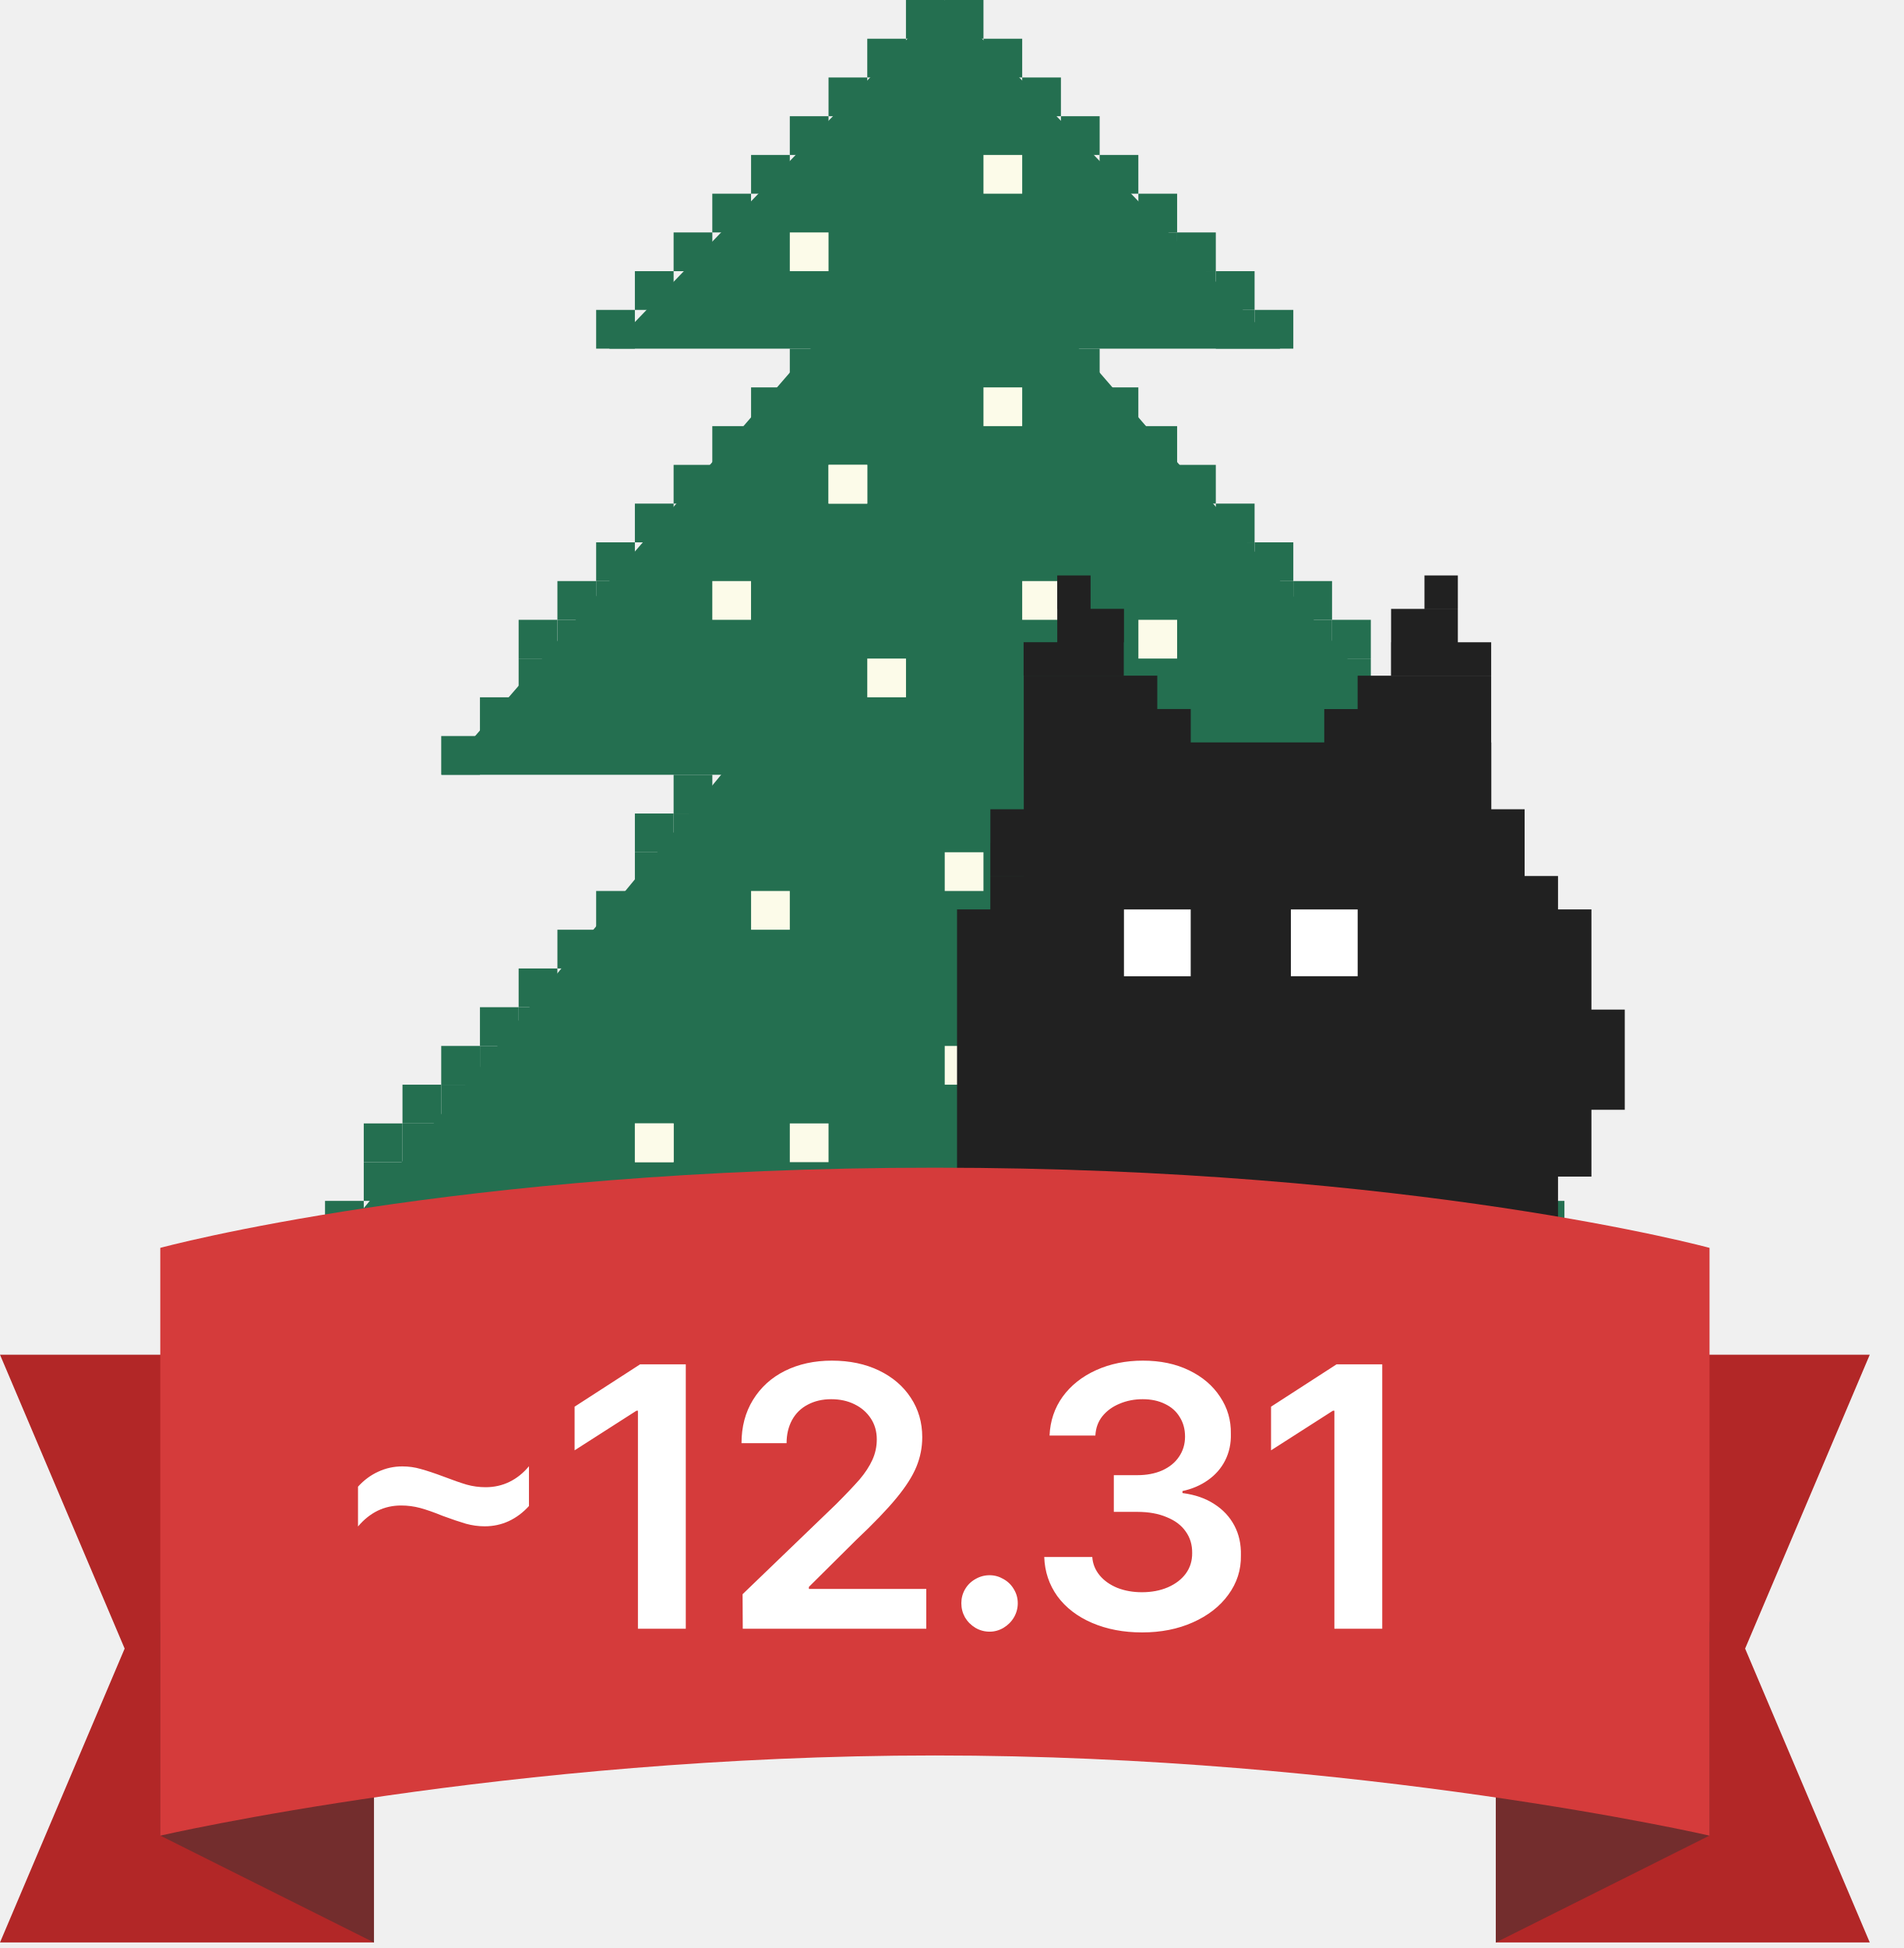
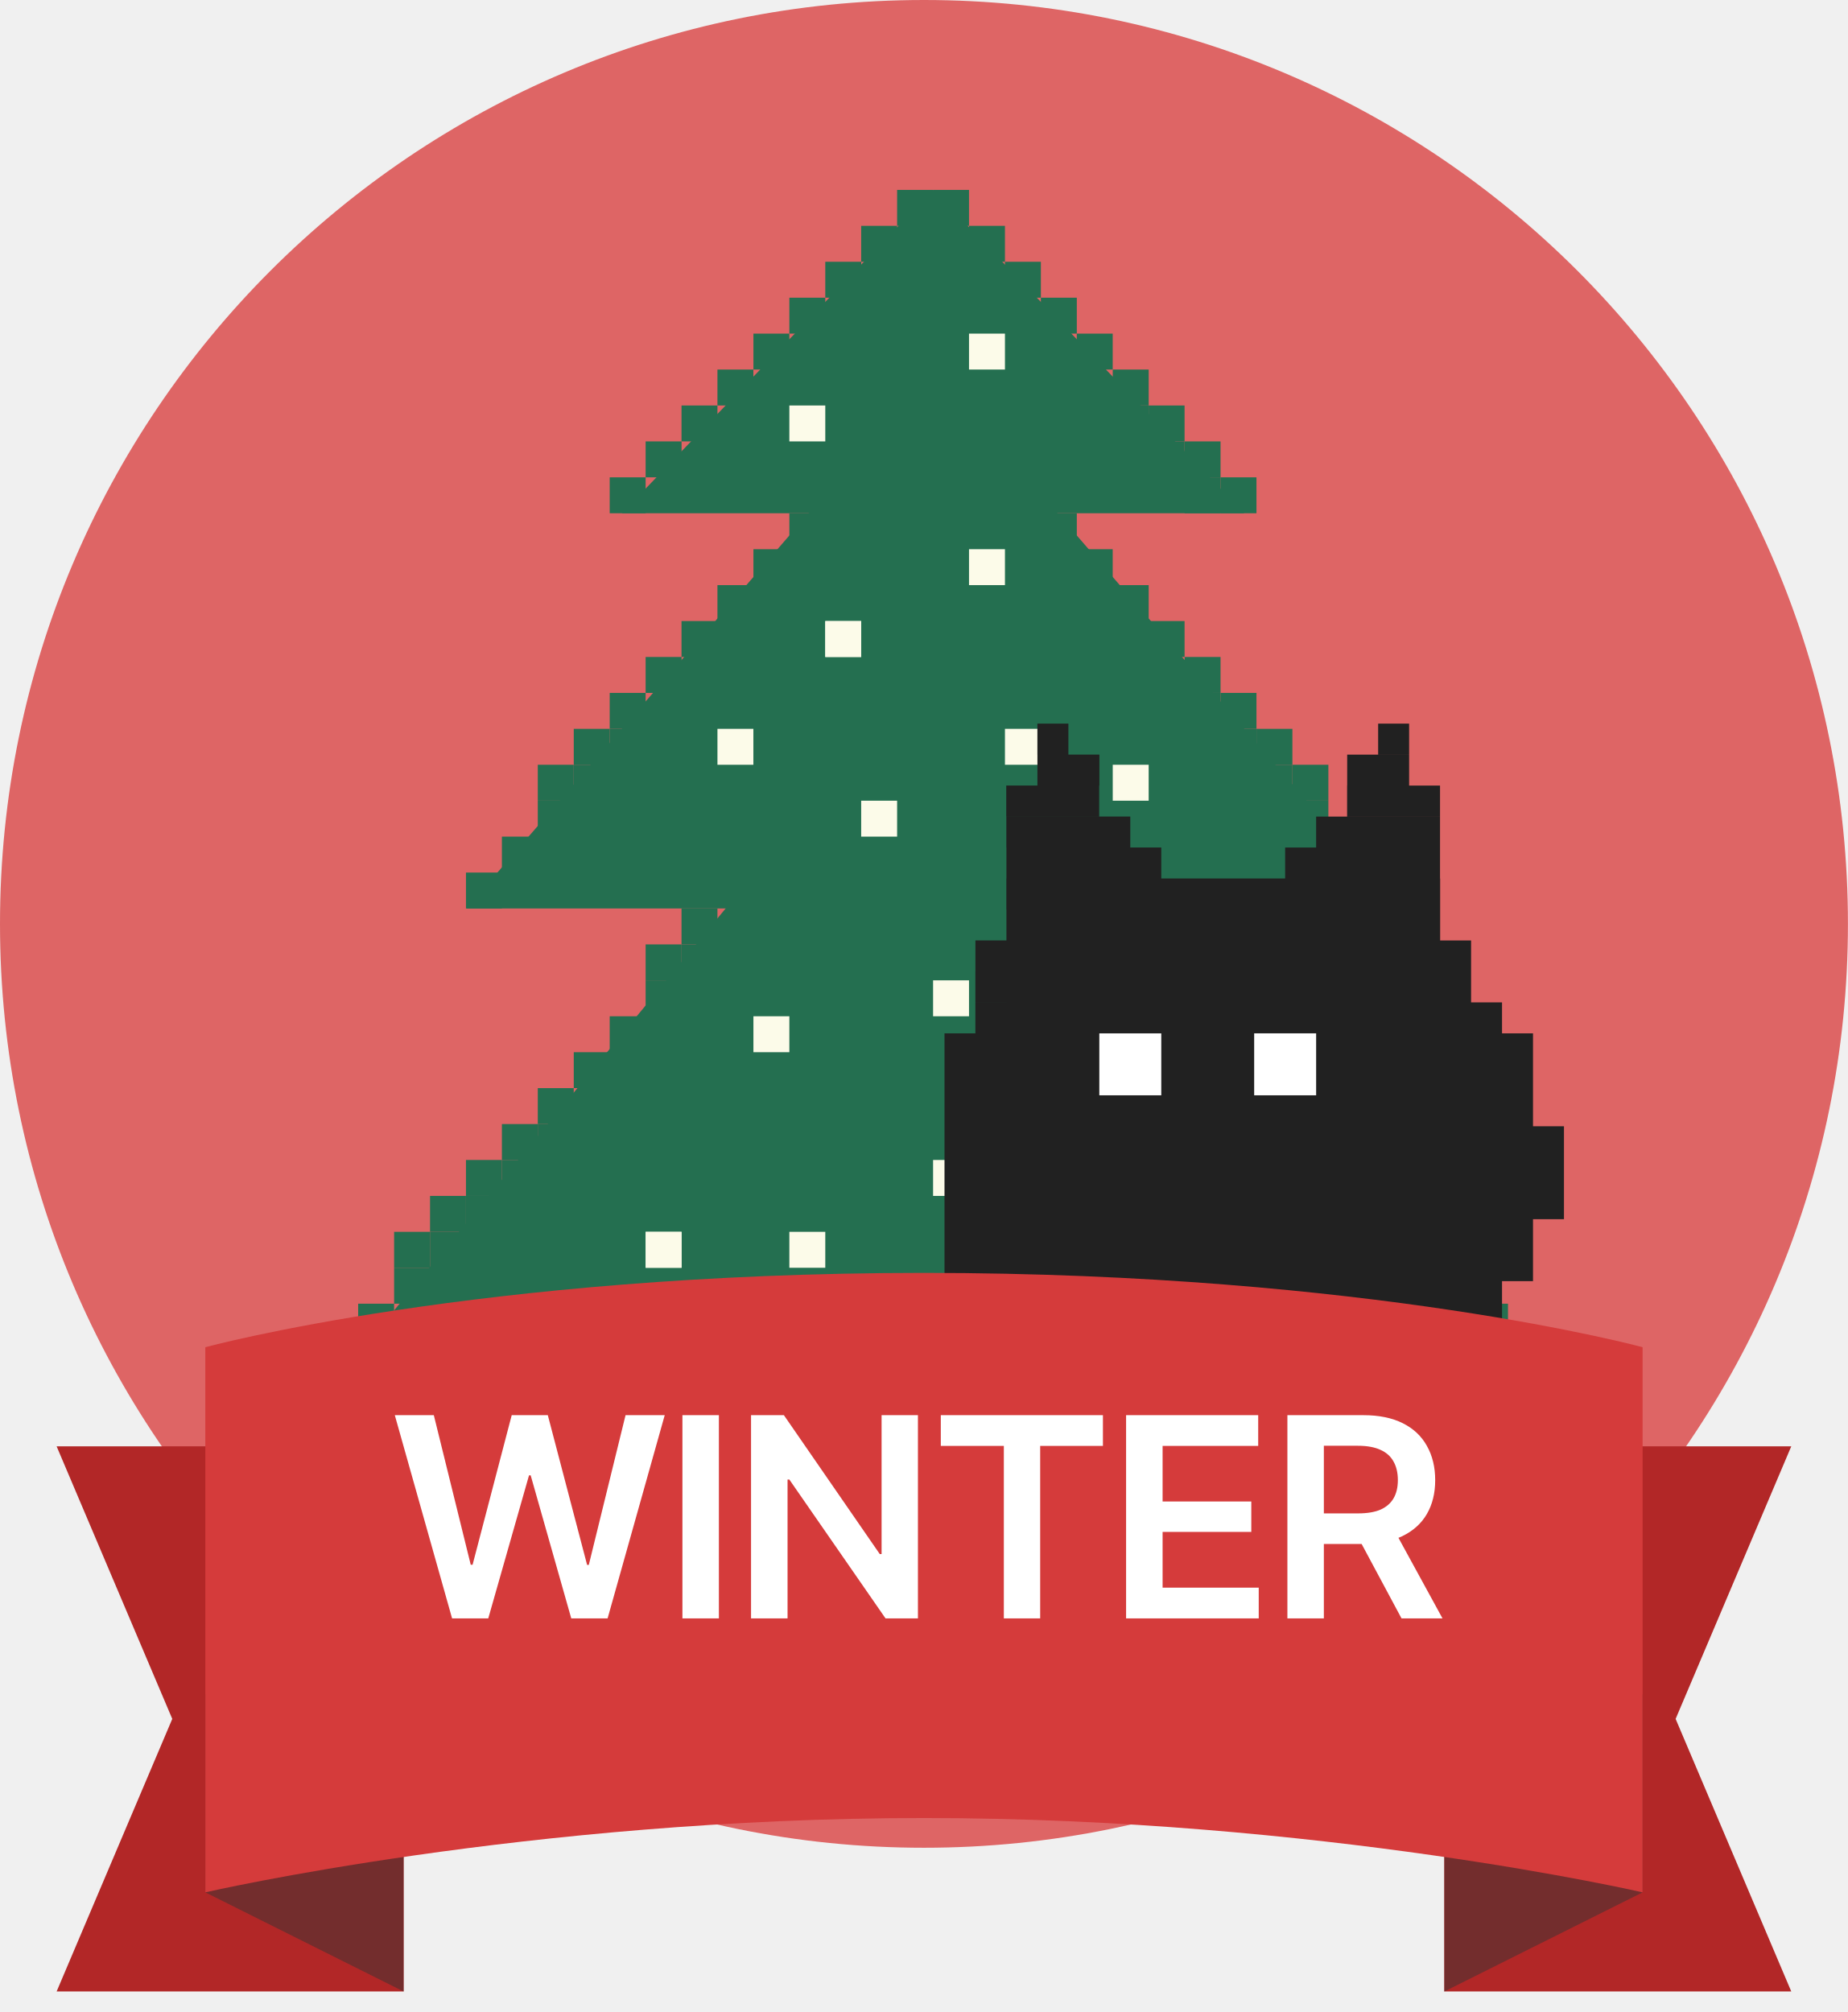
- <svg xmlns="http://www.w3.org/2000/svg" width="43" height="44" viewBox="0 0 43 44" fill="none">
-   <path d="M21.343 0L28.921 7.875H13.765L21.343 0Z" fill="#246F50" />
-   <path d="M21.343 4.375L32.71 17.5H9.976L21.343 4.375Z" fill="#246F50" />
-   <path d="M21.343 11.375L36.499 29.751H6.187L21.343 11.375Z" fill="#246F50" />
-   <rect x="5.593" y="28.875" width="0.875" height="0.875" fill="#246F50" />
-   <rect x="9.968" y="16.625" width="0.875" height="0.875" fill="#246F50" />
-   <rect x="17.843" y="14.875" width="0.875" height="0.875" fill="#246F50" />
-   <rect x="31.843" y="16.625" width="0.875" height="0.875" fill="#246F50" />
-   <rect x="27.468" y="7" width="0.875" height="0.875" fill="#246F50" />
-   <rect x="31.843" y="16.625" width="0.875" height="0.875" fill="#246F50" />
-   <rect x="27.468" y="6.125" width="0.875" height="0.875" fill="#246F50" />
-   <rect x="24.842" y="3.5" width="0.875" height="0.875" fill="#246F50" />
-   <rect x="19.593" y="0.875" width="0.875" height="0.875" fill="#246F50" />
-   <rect x="14.343" y="6.125" width="0.875" height="0.875" fill="#246F50" />
-   <rect x="15.218" y="5.25" width="0.875" height="0.875" fill="#246F50" />
-   <rect x="16.092" y="4.375" width="0.875" height="0.875" fill="#246F50" />
-   <rect x="16.968" y="3.5" width="0.875" height="0.875" fill="#246F50" />
-   <rect x="17.843" y="2.625" width="0.875" height="0.875" fill="#246F50" />
-   <rect x="18.718" y="1.75" width="0.875" height="0.875" fill="#246F50" />
-   <rect x="20.467" width="0.875" height="0.875" fill="#246F50" />
-   <rect x="21.343" width="0.875" height="0.875" fill="#246F50" />
-   <rect x="22.218" y="0.875" width="0.875" height="0.875" fill="#246F50" />
-   <rect x="23.093" y="1.75" width="0.875" height="0.875" fill="#246F50" />
-   <rect x="23.968" y="2.625" width="0.875" height="0.875" fill="#246F50" />
-   <rect x="25.718" y="5.25" width="0.875" height="0.875" fill="#246F50" />
-   <rect x="25.718" y="4.375" width="0.875" height="0.875" fill="#246F50" />
-   <rect x="26.592" y="5.25" width="0.875" height="0.875" fill="#246F50" />
-   <rect x="28.343" y="7" width="0.875" height="0.875" fill="#246F50" />
-   <rect x="18.718" y="10.5" width="0.875" height="0.875" fill="#FCFBE9" />
-   <rect x="18.718" y="10.5" width="0.875" height="0.875" fill="#FCFBE9" />
-   <rect x="23.093" y="13.125" width="0.875" height="0.875" fill="#FCFBE9" />
-   <rect x="16.092" y="13.125" width="0.875" height="0.875" fill="#FCFBE9" />
-   <rect x="19.593" y="14.875" width="0.875" height="0.875" fill="#FCFBE9" />
-   <rect x="21.343" y="19.25" width="0.875" height="0.875" fill="#FCFBE9" />
-   <rect x="25.718" y="14" width="0.875" height="0.875" fill="#FCFBE9" />
-   <rect x="22.218" y="3.5" width="0.875" height="0.875" fill="#FCFBE9" />
-   <rect x="17.843" y="5.25" width="0.875" height="0.875" fill="#FCFBE9" />
-   <rect x="17.843" y="25.375" width="0.875" height="0.875" fill="#FCFBE9" />
-   <rect x="25.718" y="26.25" width="0.875" height="0.875" fill="#FCFBE9" />
-   <rect x="14.343" y="25.375" width="0.875" height="0.875" fill="#FCFBE9" />
-   <rect x="14.343" y="25.375" width="0.875" height="0.875" fill="#FCFBE9" />
-   <rect x="21.343" y="23.625" width="0.875" height="0.875" fill="#FCFBE9" />
-   <rect x="29.218" y="25.375" width="0.875" height="0.875" fill="#FCFBE9" />
-   <rect x="16.968" y="20.125" width="0.875" height="0.875" fill="#FCFBE9" />
-   <rect x="23.968" y="16.625" width="0.875" height="0.875" fill="#FCFBE9" />
-   <rect x="26.592" y="21" width="0.875" height="0.875" fill="#FCFBE9" />
-   <rect x="22.218" y="8.75" width="0.875" height="0.875" fill="#FCFBE9" />
-   <rect x="26.592" y="6.125" width="0.875" height="0.875" fill="#246F50" />
-   <rect x="13.468" y="7" width="0.875" height="0.875" fill="#246F50" />
-   <rect x="23.968" y="7.875" width="0.875" height="0.875" fill="#246F50" />
-   <rect x="24.842" y="8.75" width="0.875" height="0.875" fill="#246F50" />
-   <rect x="25.718" y="9.625" width="0.875" height="0.875" fill="#246F50" />
-   <rect x="26.592" y="10.5" width="0.875" height="0.875" fill="#246F50" />
-   <rect x="27.468" y="11.375" width="0.875" height="0.875" fill="#246F50" />
-   <rect x="27.468" y="12.25" width="0.875" height="0.875" fill="#246F50" />
-   <rect x="28.343" y="12.25" width="0.875" height="0.875" fill="#246F50" />
-   <rect x="28.343" y="13.125" width="0.875" height="0.875" fill="#246F50" />
-   <rect x="29.218" y="13.125" width="0.875" height="0.875" fill="#246F50" />
-   <rect x="30.094" y="14" width="0.875" height="0.875" fill="#246F50" />
-   <rect x="29.218" y="14" width="0.875" height="0.875" fill="#246F50" />
-   <rect x="30.094" y="14.875" width="0.875" height="0.875" fill="#246F50" />
-   <rect x="30.969" y="15.75" width="0.875" height="0.875" fill="#246F50" />
-   <rect x="17.843" y="7.875" width="0.875" height="0.875" fill="#246F50" />
-   <rect x="16.968" y="8.75" width="0.875" height="0.875" fill="#246F50" />
-   <rect x="16.092" y="9.625" width="0.875" height="0.875" fill="#246F50" />
-   <rect x="15.218" y="10.5" width="0.875" height="0.875" fill="#246F50" />
-   <rect x="13.468" y="13.125" width="0.875" height="0.875" fill="#246F50" />
-   <rect x="14.343" y="11.375" width="0.875" height="0.875" fill="#246F50" />
-   <rect x="13.468" y="12.25" width="0.875" height="0.875" fill="#246F50" />
-   <rect x="11.717" y="14" width="0.875" height="0.875" fill="#246F50" />
-   <rect x="12.593" y="13.125" width="0.875" height="0.875" fill="#246F50" />
-   <rect x="12.593" y="14" width="0.875" height="0.875" fill="#246F50" />
-   <rect x="11.717" y="14.875" width="0.875" height="0.875" fill="#246F50" />
-   <rect x="10.843" y="15.75" width="0.875" height="0.875" fill="#246F50" />
-   <rect x="36.218" y="28.875" width="0.875" height="0.875" fill="#246F50" />
-   <rect x="15.218" y="17.5" width="0.875" height="0.875" fill="#246F50" />
-   <rect x="15.218" y="18.375" width="0.875" height="0.875" fill="#246F50" />
-   <rect x="14.343" y="18.375" width="0.875" height="0.875" fill="#246F50" />
-   <rect x="14.343" y="19.25" width="0.875" height="0.875" fill="#246F50" />
-   <rect x="13.468" y="20.125" width="0.875" height="0.875" fill="#246F50" />
-   <rect x="12.593" y="21" width="0.875" height="0.875" fill="#246F50" />
-   <rect x="11.717" y="21.875" width="0.875" height="0.875" fill="#246F50" />
-   <rect x="11.717" y="22.75" width="0.875" height="0.875" fill="#246F50" />
-   <rect x="10.843" y="22.75" width="0.875" height="0.875" fill="#246F50" />
-   <rect x="10.843" y="23.625" width="0.875" height="0.875" fill="#246F50" />
-   <rect x="9.968" y="23.625" width="0.875" height="0.875" fill="#246F50" />
-   <rect x="9.968" y="24.5" width="0.875" height="0.875" fill="#246F50" />
-   <rect x="9.093" y="24.5" width="0.875" height="0.875" fill="#246F50" />
-   <rect x="9.093" y="25.375" width="0.875" height="0.875" fill="#246F50" />
-   <rect x="8.218" y="26.25" width="0.875" height="0.875" fill="#246F50" />
-   <rect x="8.218" y="25.375" width="0.875" height="0.875" fill="#246F50" />
-   <rect x="7.343" y="28" width="0.875" height="0.875" fill="#246F50" />
-   <rect x="7.343" y="27.125" width="0.875" height="0.875" fill="#246F50" />
-   <rect x="6.468" y="28" width="0.875" height="0.875" fill="#246F50" />
-   <rect x="6.468" y="28.875" width="0.875" height="0.875" fill="#246F50" />
-   <rect x="34.468" y="27.125" width="0.875" height="0.875" fill="#246F50" />
-   <rect x="33.592" y="27.125" width="0.875" height="0.875" fill="#246F50" />
-   <rect x="34.468" y="28.875" width="0.875" height="0.875" fill="#246F50" />
-   <rect x="26.592" y="17.5" width="0.875" height="0.875" fill="#246F50" />
-   <rect x="25.718" y="17.5" width="0.875" height="0.875" fill="#246F50" />
-   <rect x="26.592" y="18.375" width="0.875" height="0.875" fill="#246F50" />
-   <rect x="27.468" y="18.375" width="0.875" height="0.875" fill="#246F50" />
-   <rect x="27.468" y="19.25" width="0.875" height="0.875" fill="#246F50" />
-   <rect x="28.343" y="19.25" width="0.875" height="0.875" fill="#246F50" />
-   <rect x="28.343" y="20.125" width="0.875" height="0.875" fill="#246F50" />
-   <rect x="29.218" y="20.125" width="0.875" height="0.875" fill="#246F50" />
-   <rect x="29.218" y="21" width="0.875" height="0.875" fill="#246F50" />
-   <rect x="30.094" y="21.875" width="0.875" height="0.875" fill="#246F50" />
-   <rect x="30.969" y="22.75" width="0.875" height="0.875" fill="#246F50" />
-   <rect x="31.843" y="23.625" width="0.875" height="0.875" fill="#246F50" />
-   <rect x="34.468" y="28.875" width="0.875" height="0.875" fill="#246F50" />
-   <rect x="29.218" y="21.875" width="0.875" height="0.875" fill="#246F50" />
-   <rect x="30.094" y="22.75" width="0.875" height="0.875" fill="#246F50" />
-   <rect x="30.969" y="24.5" width="0.875" height="0.875" fill="#246F50" />
-   <rect x="31.843" y="25.375" width="0.875" height="0.875" fill="#246F50" />
-   <rect x="32.718" y="26.25" width="0.875" height="0.875" fill="#246F50" />
-   <rect x="30.969" y="23.625" width="0.875" height="0.875" fill="#246F50" />
-   <rect x="31.843" y="24.5" width="0.875" height="0.875" fill="#246F50" />
-   <rect x="32.718" y="25.375" width="0.875" height="0.875" fill="#246F50" />
-   <rect x="33.592" y="26.25" width="0.875" height="0.875" fill="#246F50" />
-   <rect x="34.468" y="28" width="0.875" height="0.875" fill="#246F50" />
-   <rect x="35.342" y="28" width="0.875" height="0.875" fill="#246F50" />
-   <rect x="35.342" y="28.875" width="0.875" height="0.875" fill="#246F50" />
-   <path fill-rule="evenodd" clip-rule="evenodd" d="M24.638 12.998H23.884V13.752H24.638V12.998ZM25.393 13.752H23.885V14.506H23.125V15.26H25.388V14.507H25.393V13.752ZM26.145 15.261H23.128V16.015H26.145V15.261ZM23.129 16.015H26.901V16.769H29.917V16.016H30.671V15.262H33.688V16.016V16.016V16.769H33.69V16.77H33.691V17.524V17.525V18.279H33.69V18.279H34.444V19.032V19.033V19.787H33.69V19.787H35.198V28.085H22.374V26.576H21.621V20.541H22.373V19.787H23.129V19.786H22.373V19.032H22.374V18.279H23.129V17.525L23.129 17.524H23.128V16.77H23.129L23.129 16.769L23.129 16.015ZM35.198 20.541H35.953V22.804H36.706V25.067H35.953V26.576H35.198V20.541ZM32.935 12.998H32.181V13.752H32.935V12.998ZM32.935 14.507H33.688V15.261H31.425V14.507H31.427V13.753H32.935V14.507Z" fill="#212121" />
-   <path fill-rule="evenodd" clip-rule="evenodd" d="M30.672 20.542H29.163V22.05H30.672V20.542ZM26.9 20.542H25.392V22.051H26.9V20.542Z" fill="white" />
-   <path d="M0 30.599H8.448V43.875H0L2.816 37.237L0 30.599Z" fill="#B22727" />
-   <path d="M33.793 30.599H42.241L39.425 37.237L42.241 43.875H33.793V30.599Z" fill="#B22727" />
-   <path d="M8.449 43.875V39.048L3.621 36.634V41.461L8.449 43.875Z" fill="#732D2D" />
-   <path d="M33.794 43.875V39.048L38.621 36.634V41.461L33.794 43.875Z" fill="#732D2D" />
-   <path d="M3.621 28.186C3.621 28.186 10.259 26.375 21.121 26.375C31.983 26.375 38.621 28.186 38.621 28.186V41.462C38.621 41.462 30.776 39.651 21.121 39.651C11.466 39.651 3.621 41.462 3.621 41.462V28.186Z" fill="#D53B3B" />
-   <path d="M8.088 33.58C8.223 33.431 8.376 33.318 8.546 33.241C8.717 33.162 8.897 33.122 9.087 33.122C9.232 33.122 9.371 33.141 9.503 33.18C9.635 33.215 9.813 33.274 10.035 33.357C10.236 33.434 10.405 33.493 10.543 33.534C10.683 33.573 10.826 33.592 10.972 33.592C11.164 33.592 11.343 33.552 11.508 33.472C11.676 33.39 11.823 33.272 11.95 33.118V34.017C11.815 34.166 11.662 34.28 11.492 34.359C11.324 34.436 11.144 34.475 10.951 34.475C10.808 34.475 10.667 34.456 10.526 34.417C10.386 34.376 10.211 34.317 10.002 34.24C9.807 34.16 9.638 34.101 9.495 34.062C9.355 34.024 9.21 34.005 9.062 34.005C8.872 34.005 8.695 34.044 8.53 34.124C8.368 34.204 8.22 34.322 8.088 34.479V33.58ZM15.493 36.789H14.412V31.864H14.379L12.981 32.759V31.773L14.462 30.816H15.493V36.789ZM16.776 36.009L18.884 33.98C19.115 33.749 19.294 33.56 19.421 33.415C19.547 33.266 19.643 33.119 19.709 32.973C19.775 32.828 19.808 32.674 19.808 32.511C19.808 32.333 19.763 32.174 19.672 32.037C19.581 31.899 19.459 31.794 19.305 31.719C19.151 31.642 18.975 31.604 18.777 31.604C18.579 31.604 18.403 31.645 18.249 31.727C18.095 31.807 17.977 31.923 17.894 32.074C17.812 32.225 17.77 32.4 17.77 32.598H16.752C16.752 32.227 16.838 31.901 17.011 31.62C17.185 31.337 17.425 31.118 17.733 30.964C18.044 30.81 18.397 30.733 18.793 30.733C19.195 30.733 19.55 30.808 19.858 30.956C20.166 31.105 20.405 31.309 20.576 31.571C20.749 31.832 20.835 32.129 20.835 32.462C20.835 32.693 20.791 32.916 20.703 33.13C20.615 33.345 20.464 33.581 20.25 33.84C20.038 34.098 19.734 34.414 19.338 34.788L18.274 35.844V35.89H20.926V36.789H16.78L16.776 36.009ZM22.358 36.855C22.242 36.855 22.135 36.826 22.036 36.768C21.937 36.708 21.859 36.63 21.801 36.533C21.746 36.434 21.718 36.327 21.718 36.212C21.718 36.099 21.746 35.994 21.801 35.898C21.859 35.799 21.937 35.722 22.036 35.667C22.135 35.609 22.242 35.58 22.358 35.58C22.468 35.58 22.572 35.609 22.671 35.667C22.77 35.722 22.849 35.799 22.906 35.898C22.964 35.994 22.993 36.099 22.993 36.212C22.993 36.327 22.964 36.434 22.906 36.533C22.849 36.63 22.77 36.708 22.671 36.768C22.572 36.826 22.468 36.855 22.358 36.855ZM25.802 36.872C25.382 36.872 25.005 36.8 24.672 36.657C24.339 36.514 24.078 36.313 23.888 36.055C23.701 35.794 23.602 35.498 23.591 35.168H24.676C24.687 35.322 24.742 35.459 24.841 35.58C24.94 35.701 25.074 35.796 25.241 35.865C25.409 35.931 25.595 35.964 25.798 35.964C26.015 35.964 26.211 35.927 26.384 35.853C26.56 35.776 26.696 35.671 26.792 35.539C26.889 35.404 26.935 35.25 26.933 35.077C26.935 34.893 26.887 34.732 26.788 34.594C26.692 34.454 26.549 34.346 26.359 34.269C26.172 34.189 25.951 34.149 25.695 34.149H25.163V33.32H25.695C25.907 33.32 26.094 33.284 26.256 33.213C26.421 33.138 26.548 33.035 26.636 32.903C26.726 32.771 26.772 32.62 26.772 32.449C26.772 32.282 26.732 32.135 26.652 32.008C26.575 31.879 26.464 31.78 26.318 31.711C26.175 31.64 26.007 31.604 25.815 31.604C25.628 31.604 25.453 31.638 25.291 31.707C25.131 31.773 25.002 31.868 24.903 31.991C24.807 32.112 24.755 32.257 24.746 32.425H23.711C23.725 32.095 23.824 31.802 24.008 31.546C24.195 31.29 24.447 31.091 24.763 30.948C25.079 30.805 25.431 30.733 25.819 30.733C26.215 30.733 26.563 30.806 26.863 30.952C27.165 31.098 27.399 31.297 27.564 31.55C27.732 31.8 27.813 32.08 27.807 32.388C27.813 32.605 27.77 32.804 27.679 32.986C27.589 33.164 27.459 33.313 27.291 33.431C27.124 33.55 26.931 33.632 26.714 33.679V33.724C26.994 33.76 27.234 33.842 27.432 33.972C27.63 34.098 27.781 34.26 27.886 34.458C27.99 34.654 28.04 34.878 28.034 35.131C28.04 35.458 27.945 35.755 27.749 36.022C27.557 36.286 27.29 36.493 26.949 36.645C26.611 36.796 26.229 36.872 25.802 36.872ZM31.227 36.789H30.146V31.864H30.113L28.715 32.759V31.773L30.196 30.816H31.227V36.789Z" fill="white" />
+ <svg xmlns="http://www.w3.org/2000/svg" width="45" height="49" viewBox="0 0 45 49" fill="none">
+   <path d="M45 22.5C45 34.926 34.926 45 22.5 45C10.074 45 0 34.926 0 22.5C0 10.074 10.074 0 22.5 0C34.926 0 45 10.074 45 22.5Z" fill="#DE6565" />
+   <path d="M22.722 4.625L30.3 12.5H15.144L22.722 4.625Z" fill="#246F50" />
+   <path d="M22.722 9L34.089 22.125H11.355L22.722 9Z" fill="#246F50" />
+   <path d="M22.722 16L37.878 34.375H7.566L22.722 16Z" fill="#246F50" />
+   <rect x="6.972" y="33.5" width="0.875" height="0.875" fill="#246F50" />
+   <rect x="11.347" y="21.25" width="0.875" height="0.875" fill="#246F50" />
+   <rect x="19.222" y="19.5" width="0.875" height="0.875" fill="#246F50" />
+   <rect x="33.222" y="21.25" width="0.875" height="0.875" fill="#246F50" />
+   <rect x="28.847" y="11.625" width="0.875" height="0.875" fill="#246F50" />
+   <rect x="33.222" y="21.25" width="0.875" height="0.875" fill="#246F50" />
+   <rect x="28.847" y="10.75" width="0.875" height="0.875" fill="#246F50" />
+   <rect x="26.221" y="8.125" width="0.875" height="0.875" fill="#246F50" />
+   <rect x="20.971" y="5.5" width="0.875" height="0.875" fill="#246F50" />
+   <rect x="15.722" y="10.75" width="0.875" height="0.875" fill="#246F50" />
+   <rect x="16.596" y="9.875" width="0.875" height="0.875" fill="#246F50" />
+   <rect x="17.471" y="9" width="0.875" height="0.875" fill="#246F50" />
+   <rect x="18.347" y="8.125" width="0.875" height="0.875" fill="#246F50" />
+   <rect x="19.222" y="7.25" width="0.875" height="0.875" fill="#246F50" />
+   <rect x="20.097" y="6.375" width="0.875" height="0.875" fill="#246F50" />
+   <rect x="21.846" y="4.625" width="0.875" height="0.875" fill="#246F50" />
+   <rect x="22.722" y="4.625" width="0.875" height="0.875" fill="#246F50" />
+   <rect x="23.597" y="5.5" width="0.875" height="0.875" fill="#246F50" />
+   <rect x="24.472" y="6.375" width="0.875" height="0.875" fill="#246F50" />
+   <rect x="25.347" y="7.25" width="0.875" height="0.875" fill="#246F50" />
+   <rect x="27.097" y="9.875" width="0.875" height="0.875" fill="#246F50" />
+   <rect x="27.097" y="9" width="0.875" height="0.875" fill="#246F50" />
+   <rect x="27.971" y="9.875" width="0.875" height="0.875" fill="#246F50" />
+   <rect x="29.722" y="11.625" width="0.875" height="0.875" fill="#246F50" />
+   <rect x="20.097" y="15.125" width="0.875" height="0.875" fill="#FCFBE9" />
+   <rect x="20.097" y="15.125" width="0.875" height="0.875" fill="#FCFBE9" />
+   <rect x="24.472" y="17.75" width="0.875" height="0.875" fill="#FCFBE9" />
+   <rect x="17.471" y="17.75" width="0.875" height="0.875" fill="#FCFBE9" />
+   <rect x="20.971" y="19.5" width="0.875" height="0.875" fill="#FCFBE9" />
+   <rect x="22.722" y="23.875" width="0.875" height="0.875" fill="#FCFBE9" />
+   <rect x="27.097" y="18.625" width="0.875" height="0.875" fill="#FCFBE9" />
+   <rect x="23.597" y="8.125" width="0.875" height="0.875" fill="#FCFBE9" />
+   <rect x="19.222" y="9.875" width="0.875" height="0.875" fill="#FCFBE9" />
+   <rect x="19.222" y="30" width="0.875" height="0.875" fill="#FCFBE9" />
+   <rect x="27.097" y="30.875" width="0.875" height="0.875" fill="#FCFBE9" />
+   <rect x="15.722" y="30" width="0.875" height="0.875" fill="#FCFBE9" />
+   <rect x="15.722" y="30" width="0.875" height="0.875" fill="#FCFBE9" />
+   <rect x="22.722" y="28.25" width="0.875" height="0.875" fill="#FCFBE9" />
+   <rect x="30.597" y="30" width="0.875" height="0.875" fill="#FCFBE9" />
+   <rect x="18.347" y="24.75" width="0.875" height="0.875" fill="#FCFBE9" />
+   <rect x="25.347" y="21.25" width="0.875" height="0.875" fill="#FCFBE9" />
+   <rect x="27.971" y="25.625" width="0.875" height="0.875" fill="#FCFBE9" />
+   <rect x="23.597" y="13.375" width="0.875" height="0.875" fill="#FCFBE9" />
+   <rect x="27.971" y="10.75" width="0.875" height="0.875" fill="#246F50" />
+   <rect x="14.847" y="11.625" width="0.875" height="0.875" fill="#246F50" />
+   <rect x="25.347" y="12.5" width="0.875" height="0.875" fill="#246F50" />
+   <rect x="26.221" y="13.375" width="0.875" height="0.875" fill="#246F50" />
+   <rect x="27.097" y="14.25" width="0.875" height="0.875" fill="#246F50" />
+   <rect x="27.971" y="15.125" width="0.875" height="0.875" fill="#246F50" />
+   <rect x="28.847" y="16" width="0.875" height="0.875" fill="#246F50" />
+   <rect x="28.847" y="16.875" width="0.875" height="0.875" fill="#246F50" />
+   <rect x="29.722" y="16.875" width="0.875" height="0.875" fill="#246F50" />
+   <rect x="29.722" y="17.75" width="0.875" height="0.875" fill="#246F50" />
+   <rect x="30.597" y="17.75" width="0.875" height="0.875" fill="#246F50" />
+   <rect x="31.473" y="18.625" width="0.875" height="0.875" fill="#246F50" />
+   <rect x="30.597" y="18.625" width="0.875" height="0.875" fill="#246F50" />
+   <rect x="31.473" y="19.5" width="0.875" height="0.875" fill="#246F50" />
+   <rect x="32.348" y="20.375" width="0.875" height="0.875" fill="#246F50" />
+   <rect x="19.222" y="12.5" width="0.875" height="0.875" fill="#246F50" />
+   <rect x="18.347" y="13.375" width="0.875" height="0.875" fill="#246F50" />
+   <rect x="17.471" y="14.25" width="0.875" height="0.875" fill="#246F50" />
+   <rect x="16.596" y="15.125" width="0.875" height="0.875" fill="#246F50" />
+   <rect x="14.847" y="17.75" width="0.875" height="0.875" fill="#246F50" />
+   <rect x="15.722" y="16" width="0.875" height="0.875" fill="#246F50" />
+   <rect x="14.847" y="16.875" width="0.875" height="0.875" fill="#246F50" />
+   <rect x="13.096" y="18.625" width="0.875" height="0.875" fill="#246F50" />
+   <rect x="13.972" y="17.75" width="0.875" height="0.875" fill="#246F50" />
+   <rect x="13.972" y="18.625" width="0.875" height="0.875" fill="#246F50" />
+   <rect x="13.096" y="19.5" width="0.875" height="0.875" fill="#246F50" />
+   <rect x="12.222" y="20.375" width="0.875" height="0.875" fill="#246F50" />
+   <rect x="37.597" y="33.5" width="0.875" height="0.875" fill="#246F50" />
+   <rect x="16.596" y="22.125" width="0.875" height="0.875" fill="#246F50" />
+   <rect x="16.596" y="23" width="0.875" height="0.875" fill="#246F50" />
+   <rect x="15.722" y="23" width="0.875" height="0.875" fill="#246F50" />
+   <rect x="15.722" y="23.875" width="0.875" height="0.875" fill="#246F50" />
+   <rect x="14.847" y="24.75" width="0.875" height="0.875" fill="#246F50" />
+   <rect x="13.972" y="25.625" width="0.875" height="0.875" fill="#246F50" />
+   <rect x="13.096" y="26.5" width="0.875" height="0.875" fill="#246F50" />
+   <rect x="13.096" y="27.375" width="0.875" height="0.875" fill="#246F50" />
+   <rect x="12.222" y="27.375" width="0.875" height="0.875" fill="#246F50" />
+   <rect x="12.222" y="28.25" width="0.875" height="0.875" fill="#246F50" />
+   <rect x="11.347" y="28.25" width="0.875" height="0.875" fill="#246F50" />
+   <rect x="11.347" y="29.125" width="0.875" height="0.875" fill="#246F50" />
+   <rect x="10.472" y="29.125" width="0.875" height="0.875" fill="#246F50" />
+   <rect x="10.472" y="30" width="0.875" height="0.875" fill="#246F50" />
+   <rect x="9.597" y="30.875" width="0.875" height="0.875" fill="#246F50" />
+   <rect x="9.597" y="30" width="0.875" height="0.875" fill="#246F50" />
+   <rect x="8.722" y="32.625" width="0.875" height="0.875" fill="#246F50" />
+   <rect x="8.722" y="31.75" width="0.875" height="0.875" fill="#246F50" />
+   <rect x="7.846" y="32.625" width="0.875" height="0.875" fill="#246F50" />
+   <rect x="7.846" y="33.5" width="0.875" height="0.875" fill="#246F50" />
+   <rect x="35.847" y="31.75" width="0.875" height="0.875" fill="#246F50" />
+   <rect x="34.971" y="31.75" width="0.875" height="0.875" fill="#246F50" />
+   <rect x="35.847" y="33.5" width="0.875" height="0.875" fill="#246F50" />
+   <rect x="27.971" y="22.125" width="0.875" height="0.875" fill="#246F50" />
+   <rect x="27.097" y="22.125" width="0.875" height="0.875" fill="#246F50" />
+   <rect x="27.971" y="23" width="0.875" height="0.875" fill="#246F50" />
+   <rect x="28.847" y="23" width="0.875" height="0.875" fill="#246F50" />
+   <rect x="28.847" y="23.875" width="0.875" height="0.875" fill="#246F50" />
+   <rect x="29.722" y="23.875" width="0.875" height="0.875" fill="#246F50" />
+   <rect x="29.722" y="24.75" width="0.875" height="0.875" fill="#246F50" />
+   <rect x="30.597" y="24.75" width="0.875" height="0.875" fill="#246F50" />
+   <rect x="30.597" y="25.625" width="0.875" height="0.875" fill="#246F50" />
+   <rect x="31.473" y="26.5" width="0.875" height="0.875" fill="#246F50" />
+   <rect x="32.348" y="27.375" width="0.875" height="0.875" fill="#246F50" />
+   <rect x="33.222" y="28.25" width="0.875" height="0.875" fill="#246F50" />
+   <rect x="35.847" y="33.5" width="0.875" height="0.875" fill="#246F50" />
+   <rect x="30.597" y="26.5" width="0.875" height="0.875" fill="#246F50" />
+   <rect x="31.473" y="27.375" width="0.875" height="0.875" fill="#246F50" />
+   <rect x="32.348" y="29.125" width="0.875" height="0.875" fill="#246F50" />
+   <rect x="33.222" y="30" width="0.875" height="0.875" fill="#246F50" />
+   <rect x="34.097" y="30.875" width="0.875" height="0.875" fill="#246F50" />
+   <rect x="32.348" y="28.25" width="0.875" height="0.875" fill="#246F50" />
+   <rect x="33.222" y="29.125" width="0.875" height="0.875" fill="#246F50" />
+   <rect x="34.097" y="30" width="0.875" height="0.875" fill="#246F50" />
+   <rect x="34.971" y="30.875" width="0.875" height="0.875" fill="#246F50" />
+   <rect x="35.847" y="32.625" width="0.875" height="0.875" fill="#246F50" />
+   <rect x="36.721" y="32.625" width="0.875" height="0.875" fill="#246F50" />
+   <rect x="36.721" y="33.5" width="0.875" height="0.875" fill="#246F50" />
+   <path fill-rule="evenodd" clip-rule="evenodd" d="M26.017 17.623H25.262V18.377H26.017V17.623ZM26.772 18.377H25.263V19.131H24.504V19.885H26.767V19.132H26.772V18.377ZM27.524 19.886H24.506V20.64H27.524V19.886ZM24.508 20.64H28.279V21.394H31.295V20.641H32.05V19.887H35.067V20.641V20.641V21.394H35.069V21.395H35.07V22.149V22.149V22.904H35.069V22.904H35.823V23.657V23.658V24.412H35.069V24.412H36.577V32.71H23.753V31.201H23V25.166H23.752V24.412H24.508V24.411H23.752V23.657H23.753V22.903H24.508V22.149L24.508 22.149H24.506V21.394H24.508L24.508 21.394L24.508 20.64ZM36.577 25.166H37.331V27.429H38.085V29.692H37.331V31.201H36.577V25.166ZM34.314 17.623H33.56V18.377H34.314V17.623ZM34.314 19.132H35.067V19.886H32.804V19.132H32.806V18.378H34.314V19.132Z" fill="#212121" />
+   <path fill-rule="evenodd" clip-rule="evenodd" d="M32.05 25.166H30.541V26.675H32.05V25.166ZM28.279 25.167H26.77V26.675H28.279V25.167Z" fill="white" />
+   <path d="M1.379 35.224H9.827V48.5H1.379L4.195 41.862L1.379 35.224Z" fill="#B22727" />
+   <path d="M35.172 35.224H43.62L40.804 41.862L43.62 48.5H35.172V35.224Z" fill="#B22727" />
+   <path d="M9.828 48.5V43.672L5 41.258V46.086L9.828 48.5Z" fill="#732D2D" />
+   <path d="M35.173 48.5V43.672L40 41.258V46.086L35.173 48.5Z" fill="#732D2D" />
+   <path d="M5 32.81C5 32.81 11.638 31 22.5 31C33.362 31 40 32.81 40 32.81V46.086C40 46.086 32.155 44.276 22.5 44.276C12.845 44.276 5 46.086 5 46.086V32.81Z" fill="#D53B3B" />
+   <path d="M9.614 34.465H10.564L11.463 38.108H11.508L12.461 34.465H13.34L14.297 38.112H14.338L15.233 34.465H16.187L14.796 39.414H13.911L12.923 35.931H12.882L11.89 39.414H11.009L9.614 34.465ZM17.506 39.414H16.618V34.465H17.506V39.414ZM22.353 39.414H21.564L19.222 36.033H19.178V39.414H18.289V34.465H19.089L21.424 37.848H21.468V34.465H22.353V39.414ZM22.91 34.465H26.858V35.213H25.33V39.414H24.445V35.213H22.91V34.465ZM27.422 34.465H30.639V35.213H28.311V36.567H30.471V37.308H28.311V38.665H30.652V39.414H27.422V34.465ZM31.35 34.465H33.202C33.576 34.465 33.894 34.529 34.156 34.659C34.418 34.789 34.615 34.974 34.747 35.213C34.882 35.452 34.949 35.73 34.949 36.047C34.949 36.364 34.882 36.638 34.747 36.871C34.613 37.103 34.413 37.283 34.149 37.411C33.885 37.538 33.565 37.602 33.189 37.602H31.862V36.857H33.069C33.294 36.857 33.478 36.826 33.619 36.765C33.761 36.701 33.865 36.61 33.934 36.492C34.004 36.373 34.04 36.225 34.04 36.047C34.04 35.867 34.004 35.716 33.934 35.593C33.865 35.467 33.759 35.373 33.616 35.309C33.472 35.243 33.289 35.21 33.066 35.21H32.238V39.414H31.35V34.465ZM35.127 39.414H34.129L32.929 37.175H33.903L35.127 39.414Z" fill="white" />
</svg>
